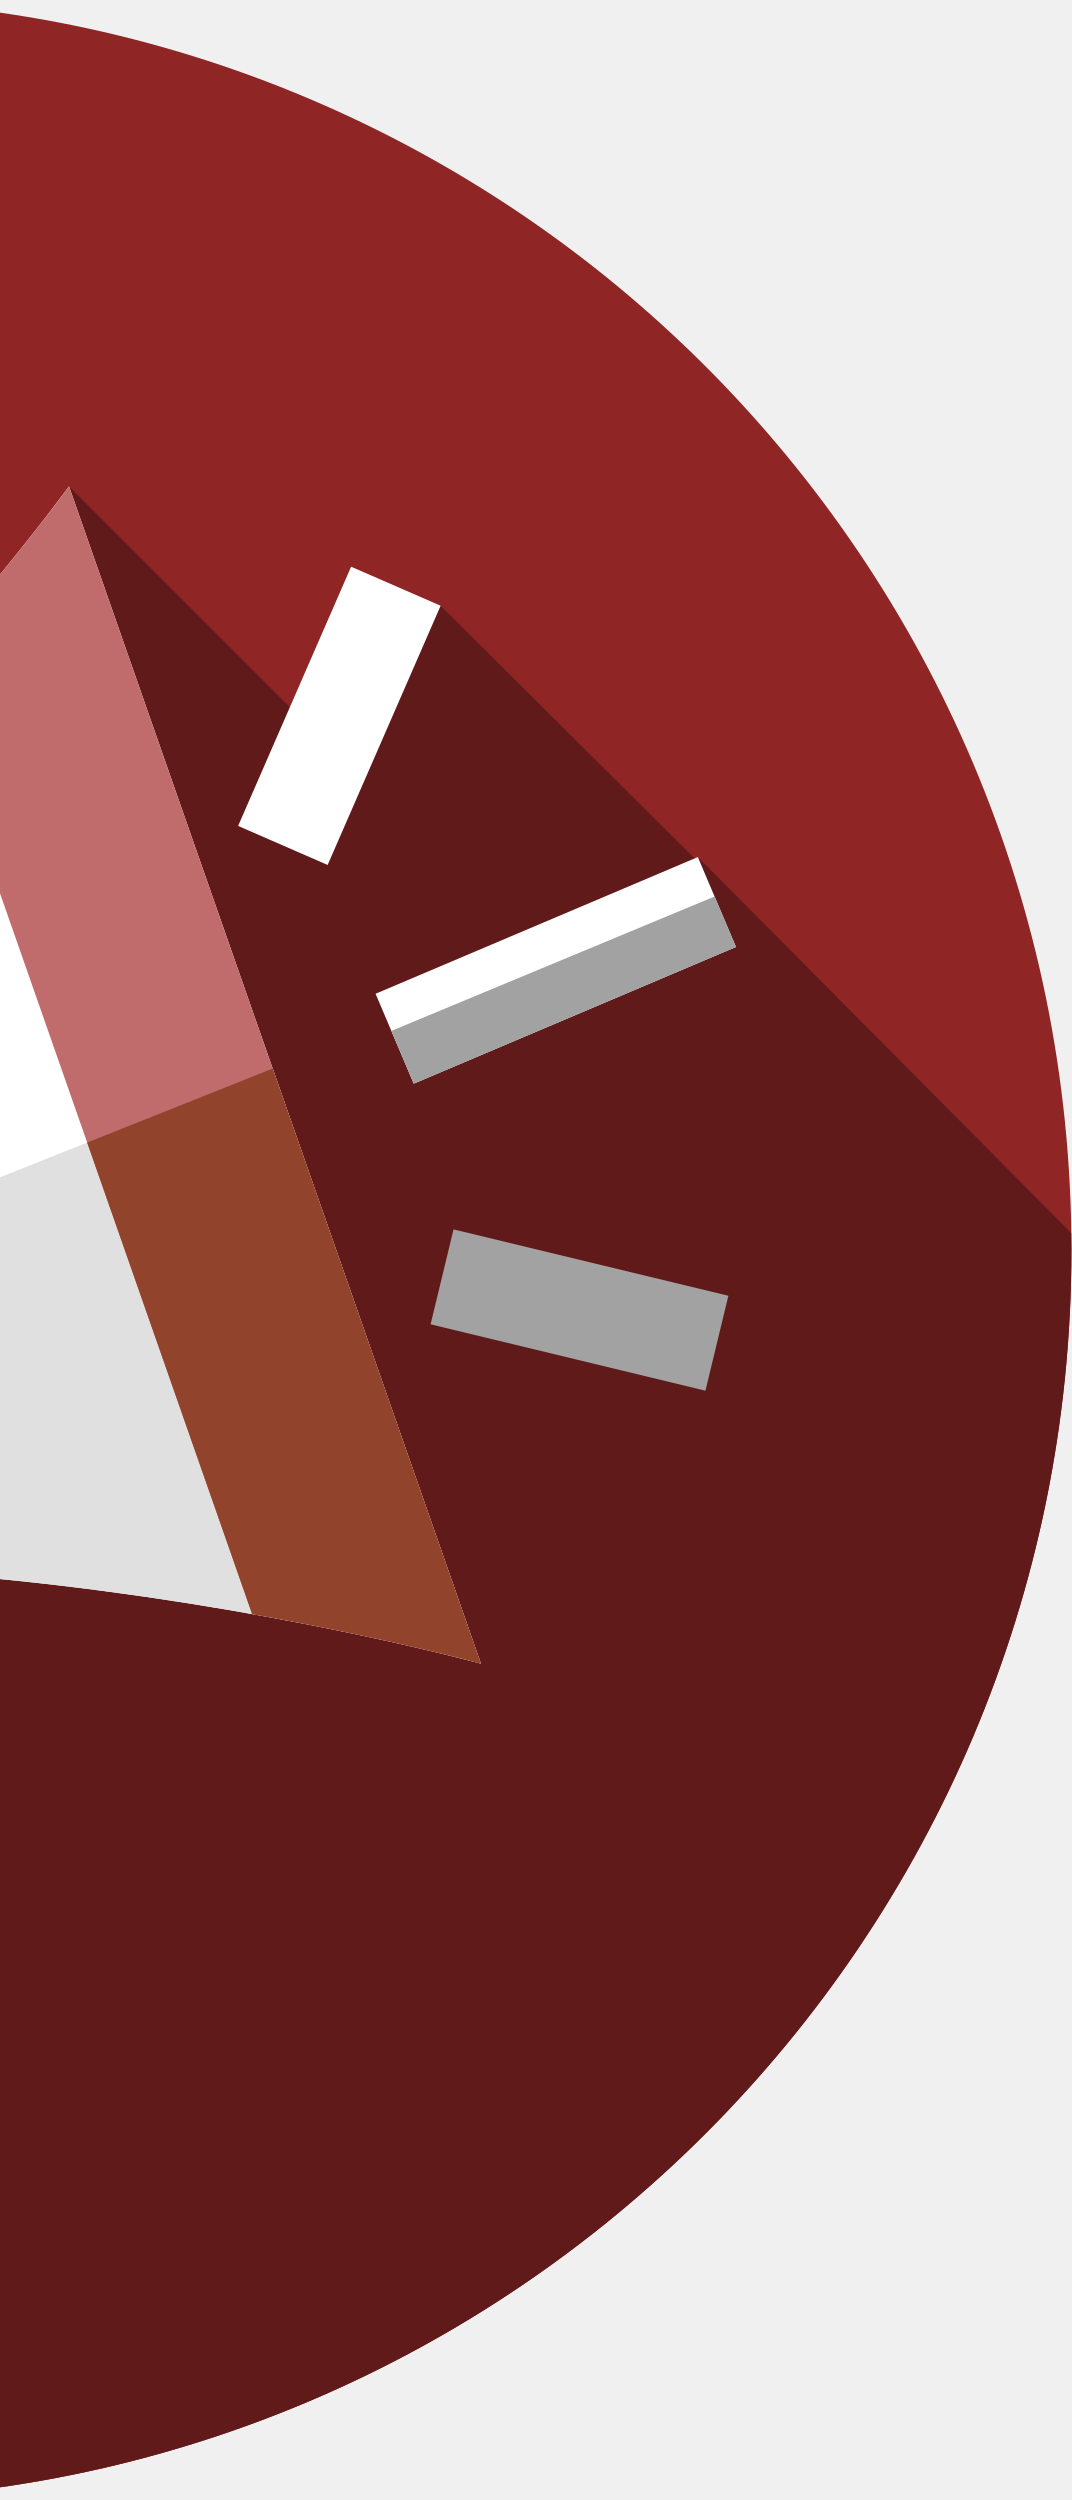
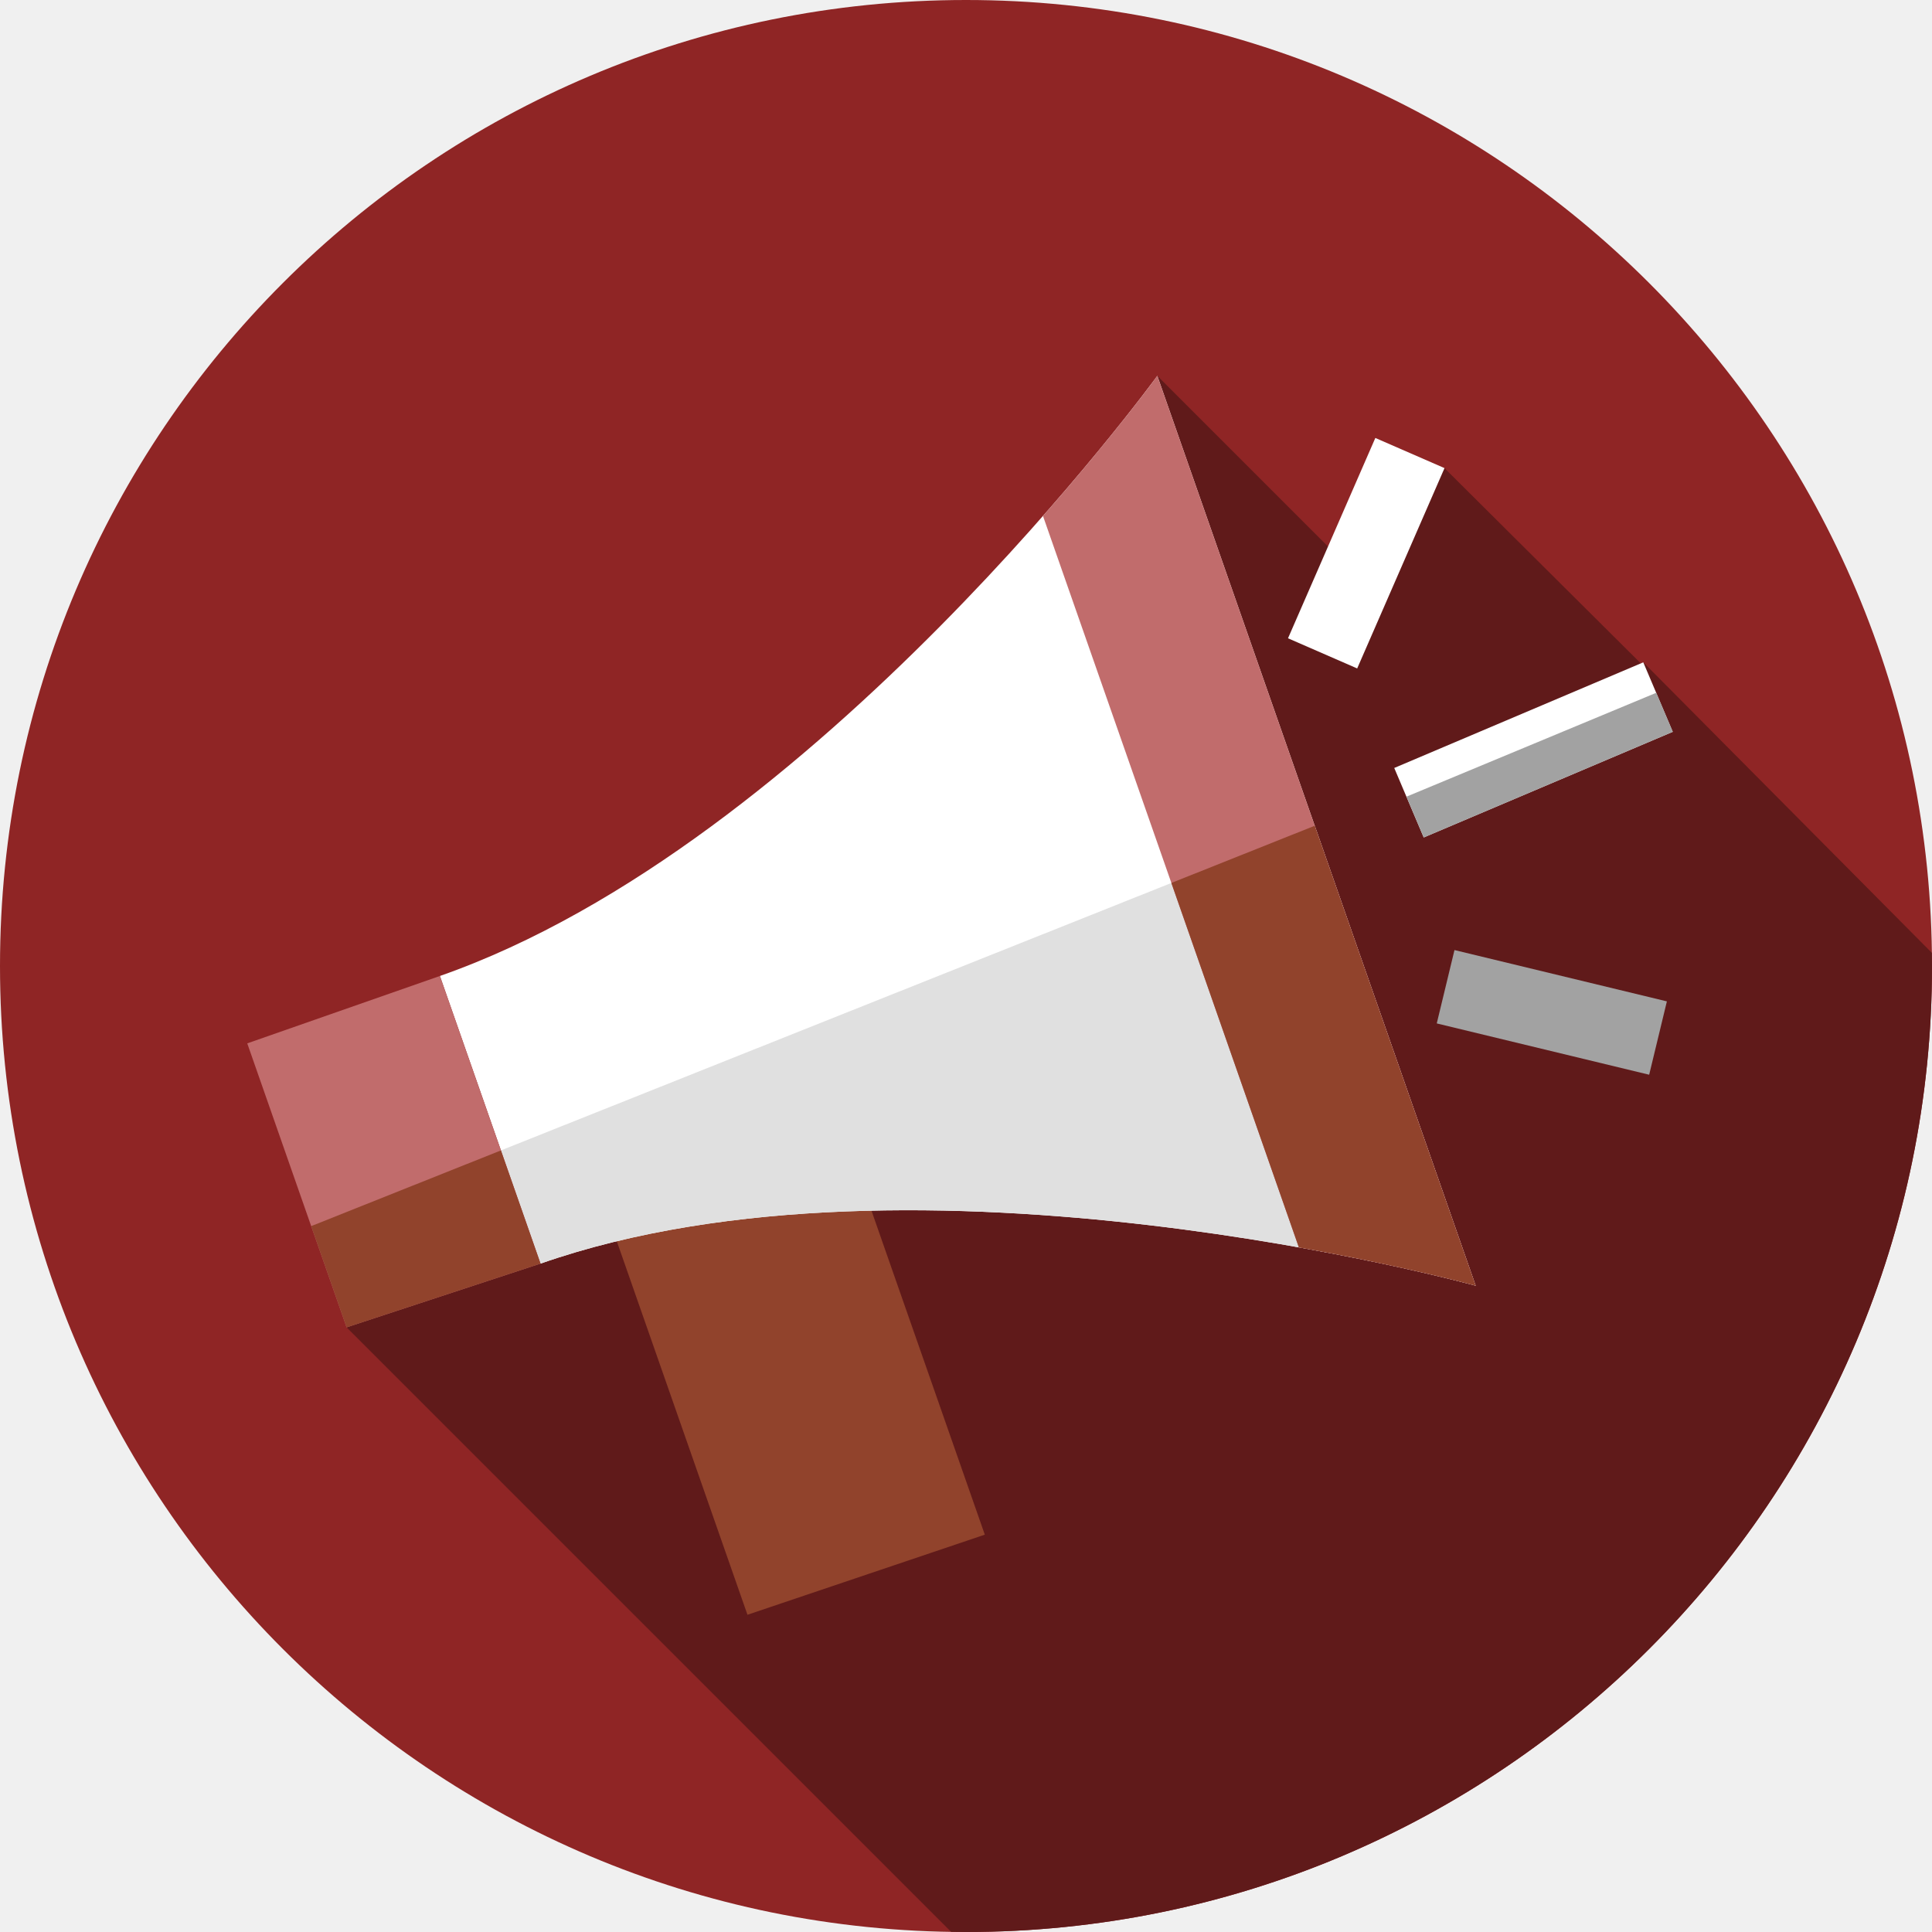
- <svg xmlns="http://www.w3.org/2000/svg" width="60" height="140" viewBox="0 0 60 140" fill="none">
-   <path d="M-10 140C28.66 140 60 108.66 60 70C60 31.34 28.66 0 -10 0C-48.66 0 -80 31.34 -80 70C-80 108.66 -48.66 140 -10 140Z" fill="#8F2525" />
-   <path d="M60 70C60 69.681 59.992 69.364 59.988 69.046L39.082 47.996L38.98 48.152L24.673 33.922L19.393 42.763L3.865 27.235L-2.917 54.46L-54.884 96.185L-11.082 139.986C-10.722 139.992 -10.362 140 -10 140C28.66 140 60 108.66 60 70Z" fill="#601A1A" />
-   <path d="M26.929 93.162C26.929 93.162 -13.531 82.015 -40.831 91.565L-48.122 70.723C-20.823 61.172 3.865 27.234 3.865 27.234L26.929 93.162Z" fill="white" />
-   <path d="M-43.7 83.364L-40.831 91.565C-13.531 82.015 26.929 93.163 26.929 93.163L15.271 59.838L-43.7 83.364Z" fill="#E0E0E0" />
-   <path d="M3.865 27.234C3.865 27.234 0.776 31.48 -4.422 37.387L14.12 90.389C21.866 91.769 26.929 93.162 26.929 93.162L3.865 27.234Z" fill="#C16C6C" />
-   <path d="M4.882 63.982L14.12 90.389C21.866 91.769 26.929 93.163 26.929 93.163L15.271 59.837L4.882 63.982Z" fill="#91432C" />
-   <path d="M21.032 55.65L23.168 60.685L41.214 53.03L39.079 47.995L21.032 55.65Z" fill="white" />
-   <path d="M41.218 53.03L40.018 50.202L21.917 57.73L23.171 60.687L41.218 53.03Z" fill="#A2A2A2" />
-   <path d="M13.334 46.252L18.347 48.438L24.675 33.921L19.662 31.736L13.334 46.252Z" fill="white" />
-   <path d="M24.113 74.161L39.505 77.879L40.789 72.563L25.398 68.846L24.113 74.161Z" fill="#A2A2A2" />
+ <svg xmlns="http://www.w3.org/2000/svg" width="140" height="140" viewBox="0 0 140 140" fill="none">
+   <path d="M70 140C108.66 140 140 108.66 140 70C140 31.34 108.66 0 70 0C31.34 0 0 31.34 0 70C0 108.66 31.34 140 70 140Z" fill="#8F2525" />
+   <path d="M140 70C140 69.681 139.992 69.364 139.988 69.046L119.082 47.996L118.98 48.152L104.673 33.922L99.393 42.763L83.865 27.235L77.083 54.46L25.116 96.185L68.918 139.986C69.278 139.992 69.638 140 70 140C108.66 140 140 108.66 140 70Z" fill="#601A1A" />
+   <path d="M71.363 111.208L54.164 117.012L42.063 82.422L59.263 76.617L71.363 111.208Z" fill="#91432C" />
+   <path d="M106.929 93.162C106.929 93.162 66.469 82.015 39.169 91.565L31.878 70.723C59.177 61.172 83.865 27.234 83.865 27.234L106.929 93.162Z" fill="white" />
+   <path d="M36.3 83.363L39.169 91.565C66.469 82.015 106.929 93.163 106.929 93.163L95.271 59.838L36.3 83.363Z" fill="#E0E0E0" />
+   <path d="M83.865 27.234C83.865 27.234 80.776 31.48 75.578 37.387L94.12 90.389C101.866 91.769 106.929 93.162 106.929 93.162L83.865 27.234Z" fill="#C16C6C" />
+   <path d="M84.882 63.982L94.12 90.389C101.866 91.769 106.929 93.163 106.929 93.163L95.271 59.837L84.882 63.982Z" fill="#91432C" />
+   <path d="M25.116 96.185L39.169 91.565L31.878 70.723L17.917 75.606L25.116 96.185Z" fill="#C16C6C" />
+   <path d="M22.55 88.849L25.116 96.185L39.169 91.565L36.3 83.363L22.55 88.849Z" fill="#91432C" />
+   <path d="M101.032 55.65L103.168 60.685L121.214 53.03L119.079 47.995L101.032 55.65Z" fill="white" />
+   <path d="M121.218 53.03L120.018 50.202L101.917 57.73L103.171 60.687L121.218 53.03Z" fill="#A2A2A2" />
+   <path d="M93.334 46.252L98.347 48.438L104.675 33.921L99.662 31.736L93.334 46.252Z" fill="white" />
+   <path d="M104.113 74.161L119.505 77.879L120.789 72.563L105.397 68.845L104.113 74.161Z" fill="#A2A2A2" />
</svg>
